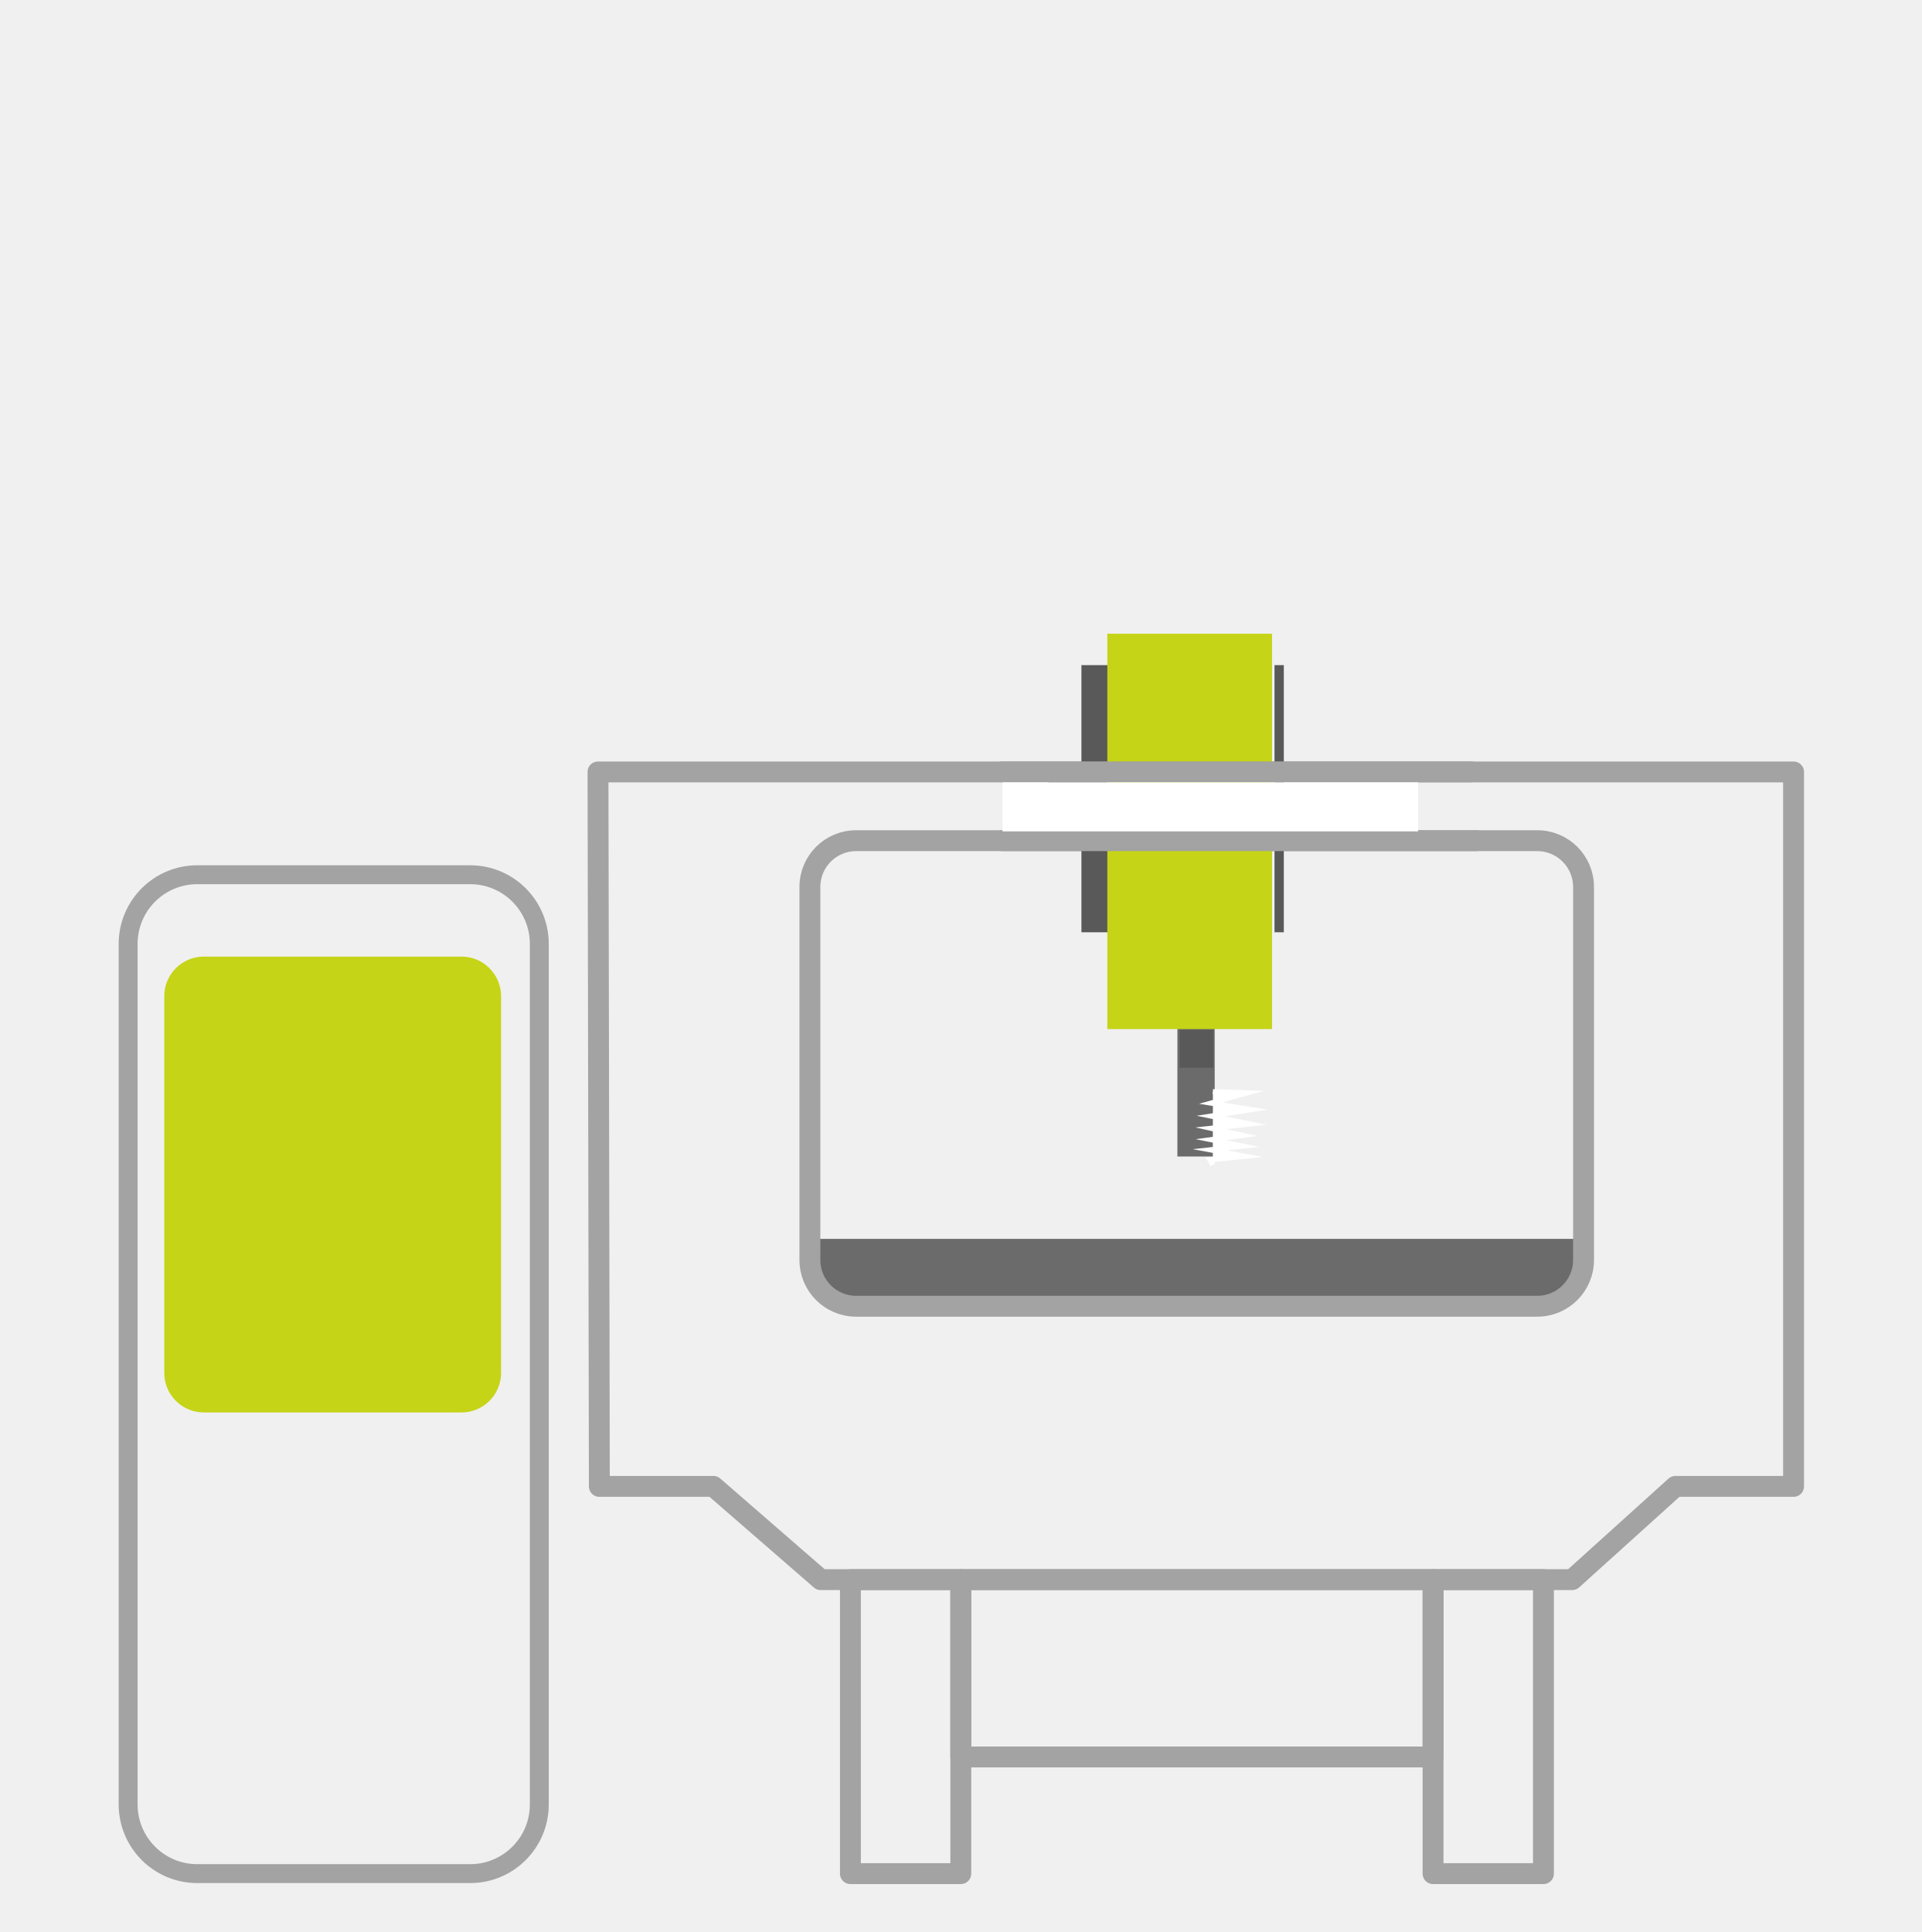
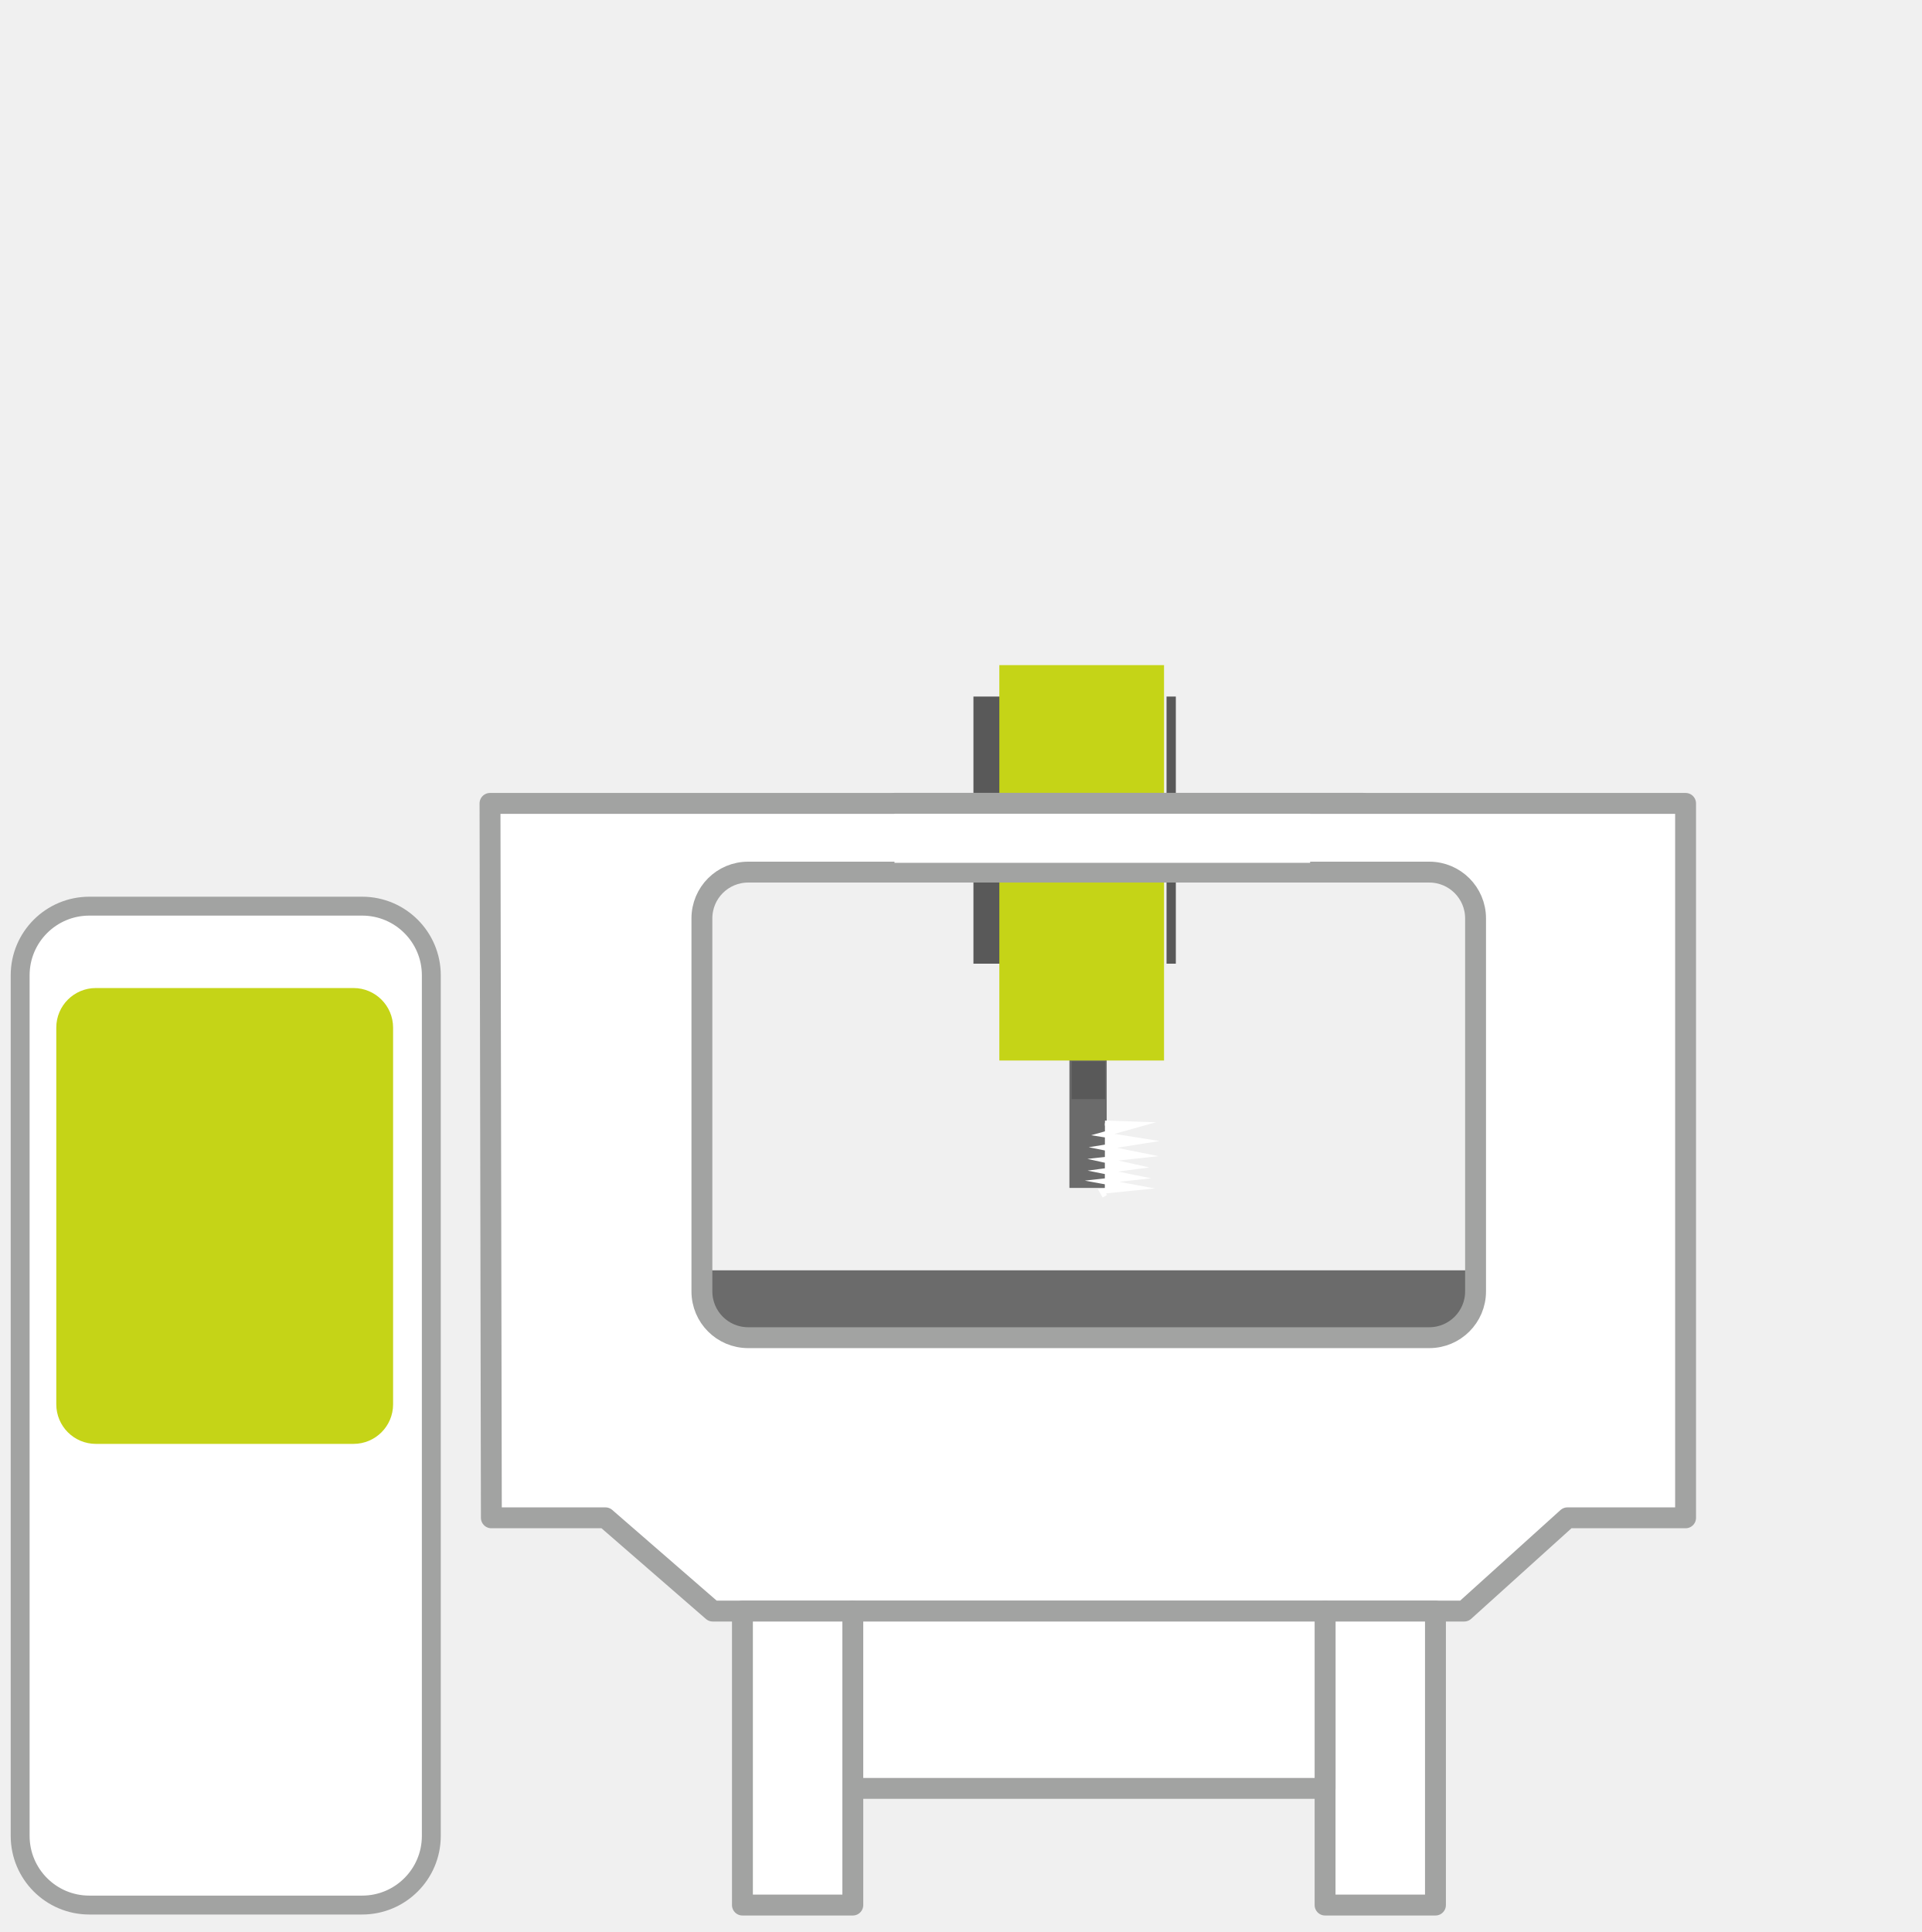
<svg xmlns="http://www.w3.org/2000/svg" id="Layer_1" version="1.1" viewBox="0 0 184 185">
  <defs>
    <style>
-       .st0 {
+       .st0, .st1 {
        stroke-linecap: round;
        stroke-linejoin: round;
        stroke-width: 2px;
      }

-       .st0, .st1 {
+       .st0, .st1, .st2 {
        stroke: #a2a3a2;
      }

-       .st0, .st1, .st2 {
+       .st0, .st3 {
        fill: none;
      }

-       .st3 {
+       .st4 {
        fill: #595959;
      }

-       .st1 {
-         stroke-width: 1.81px;
-       }
- 
-       .st1, .st2 {
-         stroke-miterlimit: 10;
-       }
- 
-       .st4 {
+       .st5 {
        fill: #c5d417;
      }

-       .st2 {
+       .st1, .st6, .st2 {
+         fill: #fff;
+       }
+ 
+       .st3 {
        stroke: #fff;
        stroke-width: .48px;
      }

-       .st5 {
-         fill: #fff;
+       .st3, .st2 {
+         stroke-miterlimit: 10;
      }

-       .st6 {
+       .st7 {
        fill: #6b6b6b;
+       }
+ 
+       .st2 {
+         stroke-width: 1.81px;
      }
    </style>
  </defs>
  <g id="Desktop">
    <g id="Frame_180">
      <g id="ikony">
        <g id="ikona_01">
          <g id="Group">
            <g id="Clip_path_group">
              <g id="Group_2">
-                 <path id="Vector_2" class="st6" d="M150.93,124.23v-5.6h-72.76v5.6h72.76Z" />
+                 <path id="Vector_2" class="st7" d="M140.59,127.24v-5.6h-72.76v5.6h72.76Z" />
              </g>
            </g>
-             <path class="st0" d="M150.54,151.26l9.89-8.93h11.31v-68.41H57.26l.13,68.41M57.39,142.33h10.92l10.28,8.93h71.95M77.55,84.93c0-2.45,1.98-4.43,4.43-4.43h65.22c2.45,0,4.43,1.99,4.43,4.43v35.72c0,2.45-1.99,4.43-4.43,4.43h-65.22c-2.45,0-4.43-1.98-4.43-4.43v-35.72Z" />
-             <path id="Vector_5" class="st1" d="M45.02,83.76h-26.13c-3.65,0-6.62,2.96-6.62,6.62v82.41c0,3.65,2.96,6.62,6.62,6.62h26.13c3.65,0,6.62-2.96,6.62-6.62v-82.41c0-3.65-2.96-6.62-6.62-6.62Z" />
-             <path id="Vector_6" class="st6" d="M116.31,97.16h-3.57v13.58h3.57v-13.58Z" />
-             <path id="Vector_7" class="st3" d="M106.77,63.69h-3.22v25.58h3.22v-25.58Z" />
-             <path id="Vector_8" class="st3" d="M116.17,98.61h-3.22v3.63h3.22v-3.63Z" />
-             <path id="Vector_9" class="st3" d="M122.93,63.69h-.89v25.58h.89v-25.58Z" />
-             <path id="Vector_10" class="st3" d="M103.55,73.09h-3.16v8.09h3.16v-8.09Z" />
-             <path id="Vector_11" class="st4" d="M15.73,131.46v-36.07c0-2.1,1.7-3.79,3.79-3.79h24.67c2.09,0,3.79,1.7,3.79,3.79v36.07c0,2.1-1.7,3.79-3.79,3.79h-24.67c-2.1,0-3.79-1.7-3.79-3.79Z" />
+             <path class="st1" d="M140.2,154.27l9.89-8.93h11.31v-68.41H46.92l.13,68.41M47.05,145.34h10.92l10.28,8.93h71.95M67.21,87.94c0-2.45,1.98-4.43,4.43-4.43h65.22c2.45,0,4.43,1.99,4.43,4.43v35.72c0,2.45-1.99,4.43-4.43,4.43h-65.22c-2.45,0-4.43-1.98-4.43-4.43,0,0,0-35.72,0-35.72Z" />
+             <path id="Vector_5" class="st2" d="M34.68,86.77H8.55c-3.65,0-6.62,2.96-6.62,6.62v82.41c0,3.65,2.96,6.62,6.62,6.62h26.13c3.65,0,6.62-2.96,6.62-6.62v-82.41c0-3.65-2.96-6.62-6.62-6.62Z" />
+             <path id="Vector_6" class="st7" d="M105.97,100.17h-3.57v13.58h3.57v-13.58Z" />
+             <path id="Vector_7" class="st4" d="M96.43,66.7h-3.22v25.58h3.22s0-25.58,0-25.58Z" />
+             <path id="Vector_8" class="st4" d="M105.83,101.62h-3.22v3.63h3.22v-3.63Z" />
+             <path id="Vector_9" class="st4" d="M112.59,66.7h-.89v25.58h.89s0-25.58,0-25.58Z" />
+             <path id="Vector_10" class="st4" d="M93.21,76.1h-3.16v8.09h3.16v-8.09Z" />
+             <path id="Vector_11" class="st5" d="M5.39,134.47v-36.07c0-2.1,1.7-3.79,3.79-3.79h24.67c2.09,0,3.79,1.7,3.79,3.79v36.07c0,2.1-1.7,3.79-3.79,3.79H9.18c-2.1,0-3.79-1.7-3.79-3.79Z" />
            <g id="Vector_13">
-               <path class="st5" d="M116.14,104.53l3.33.11-3.53.99,3.9.62-3.9.62,3.77.76-3.77.41,3.08.68-3.08.41,3.08.62-3.16.35,3.37.62-3.37.34.27.48" />
-               <path class="st2" d="M116.14,104.53l3.33.11-3.53.99,3.9.62-3.9.62,3.77.76-3.77.41,3.08.68-3.08.41,3.08.62-3.16.35,3.37.62-3.37.34.27.48" />
+               <path class="st6" d="M105.8,107.54l3.33.11-3.53.99,3.9.62-3.9.62,3.77.76-3.77.41,3.08.68-3.08.41,3.08.62-3.16.35,3.37.62-3.37.34.27.48" />
+               <path class="st3" d="M105.8,107.54l3.33.11-3.53.99,3.9.62-3.9.62,3.77.76-3.77.41,3.08.68-3.08.41,3.08.62-3.16.35,3.37.62-3.37.34.27.48" />
            </g>
-             <path id="Vector_14" class="st4" d="M121.8,60.68h-15.77v37.86h15.77v-37.86Z" />
+             <path id="Vector_14" class="st5" d="M111.46,63.69h-15.77v37.86h15.77v-37.86Z" />
          </g>
        </g>
      </g>
    </g>
  </g>
-   <rect class="st0" x="137.22" y="151.26" width="10.57" height="28.15" />
-   <rect class="st0" x="81.43" y="151.26" width="10.57" height="28.15" />
-   <rect class="st0" x="92" y="151.26" width="45.22" height="16.98" />
-   <line class="st0" x1="140.85" y1="73.91" x2="95.99" y2="73.91" />
-   <line class="st0" x1="141.35" y1="80.5" x2="95.99" y2="80.5" />
-   <rect class="st5" x="95.99" y="74.91" width="39.8" height="4.7" />
+   <rect class="st1" x="126.88" y="154.27" width="10.57" height="28.15" />
+   <rect class="st1" x="71.09" y="154.27" width="10.57" height="28.15" />
+   <rect class="st1" x="81.66" y="154.27" width="45.22" height="16.98" />
+   <line class="st0" x1="130.51" y1="76.92" x2="85.65" y2="76.92" />
+   <line class="st0" x1="131.01" y1="83.51" x2="85.65" y2="83.51" />
+   <rect class="st6" x="85.65" y="77.92" width="39.8" height="4.7" />
</svg>
